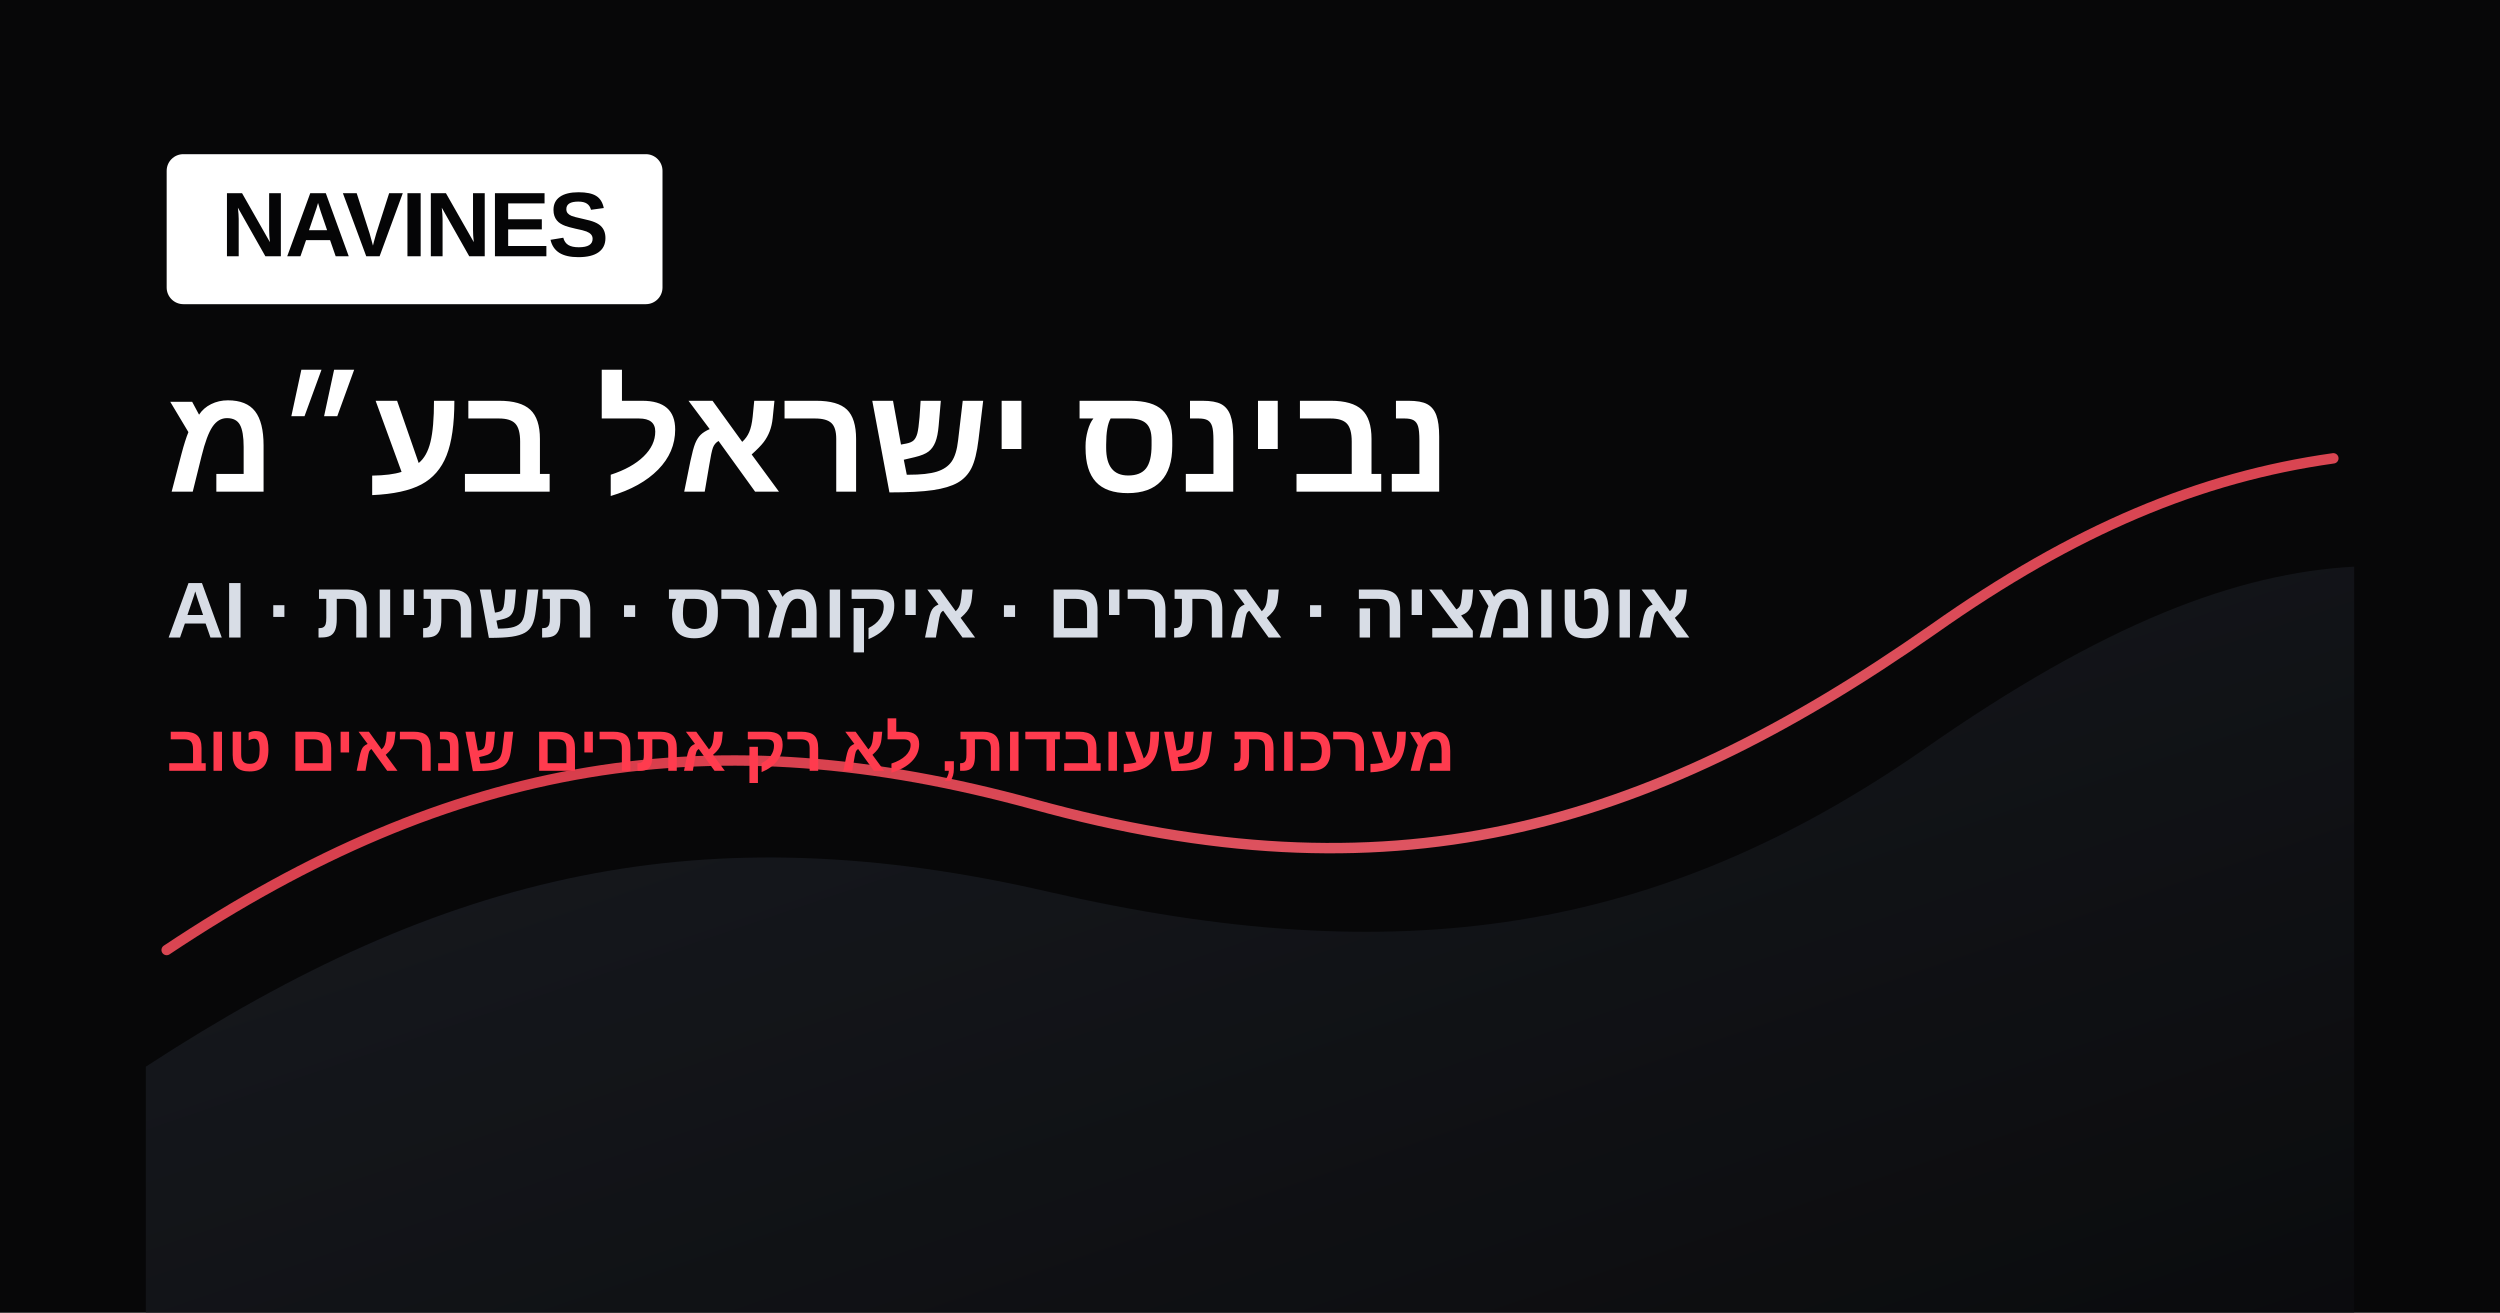
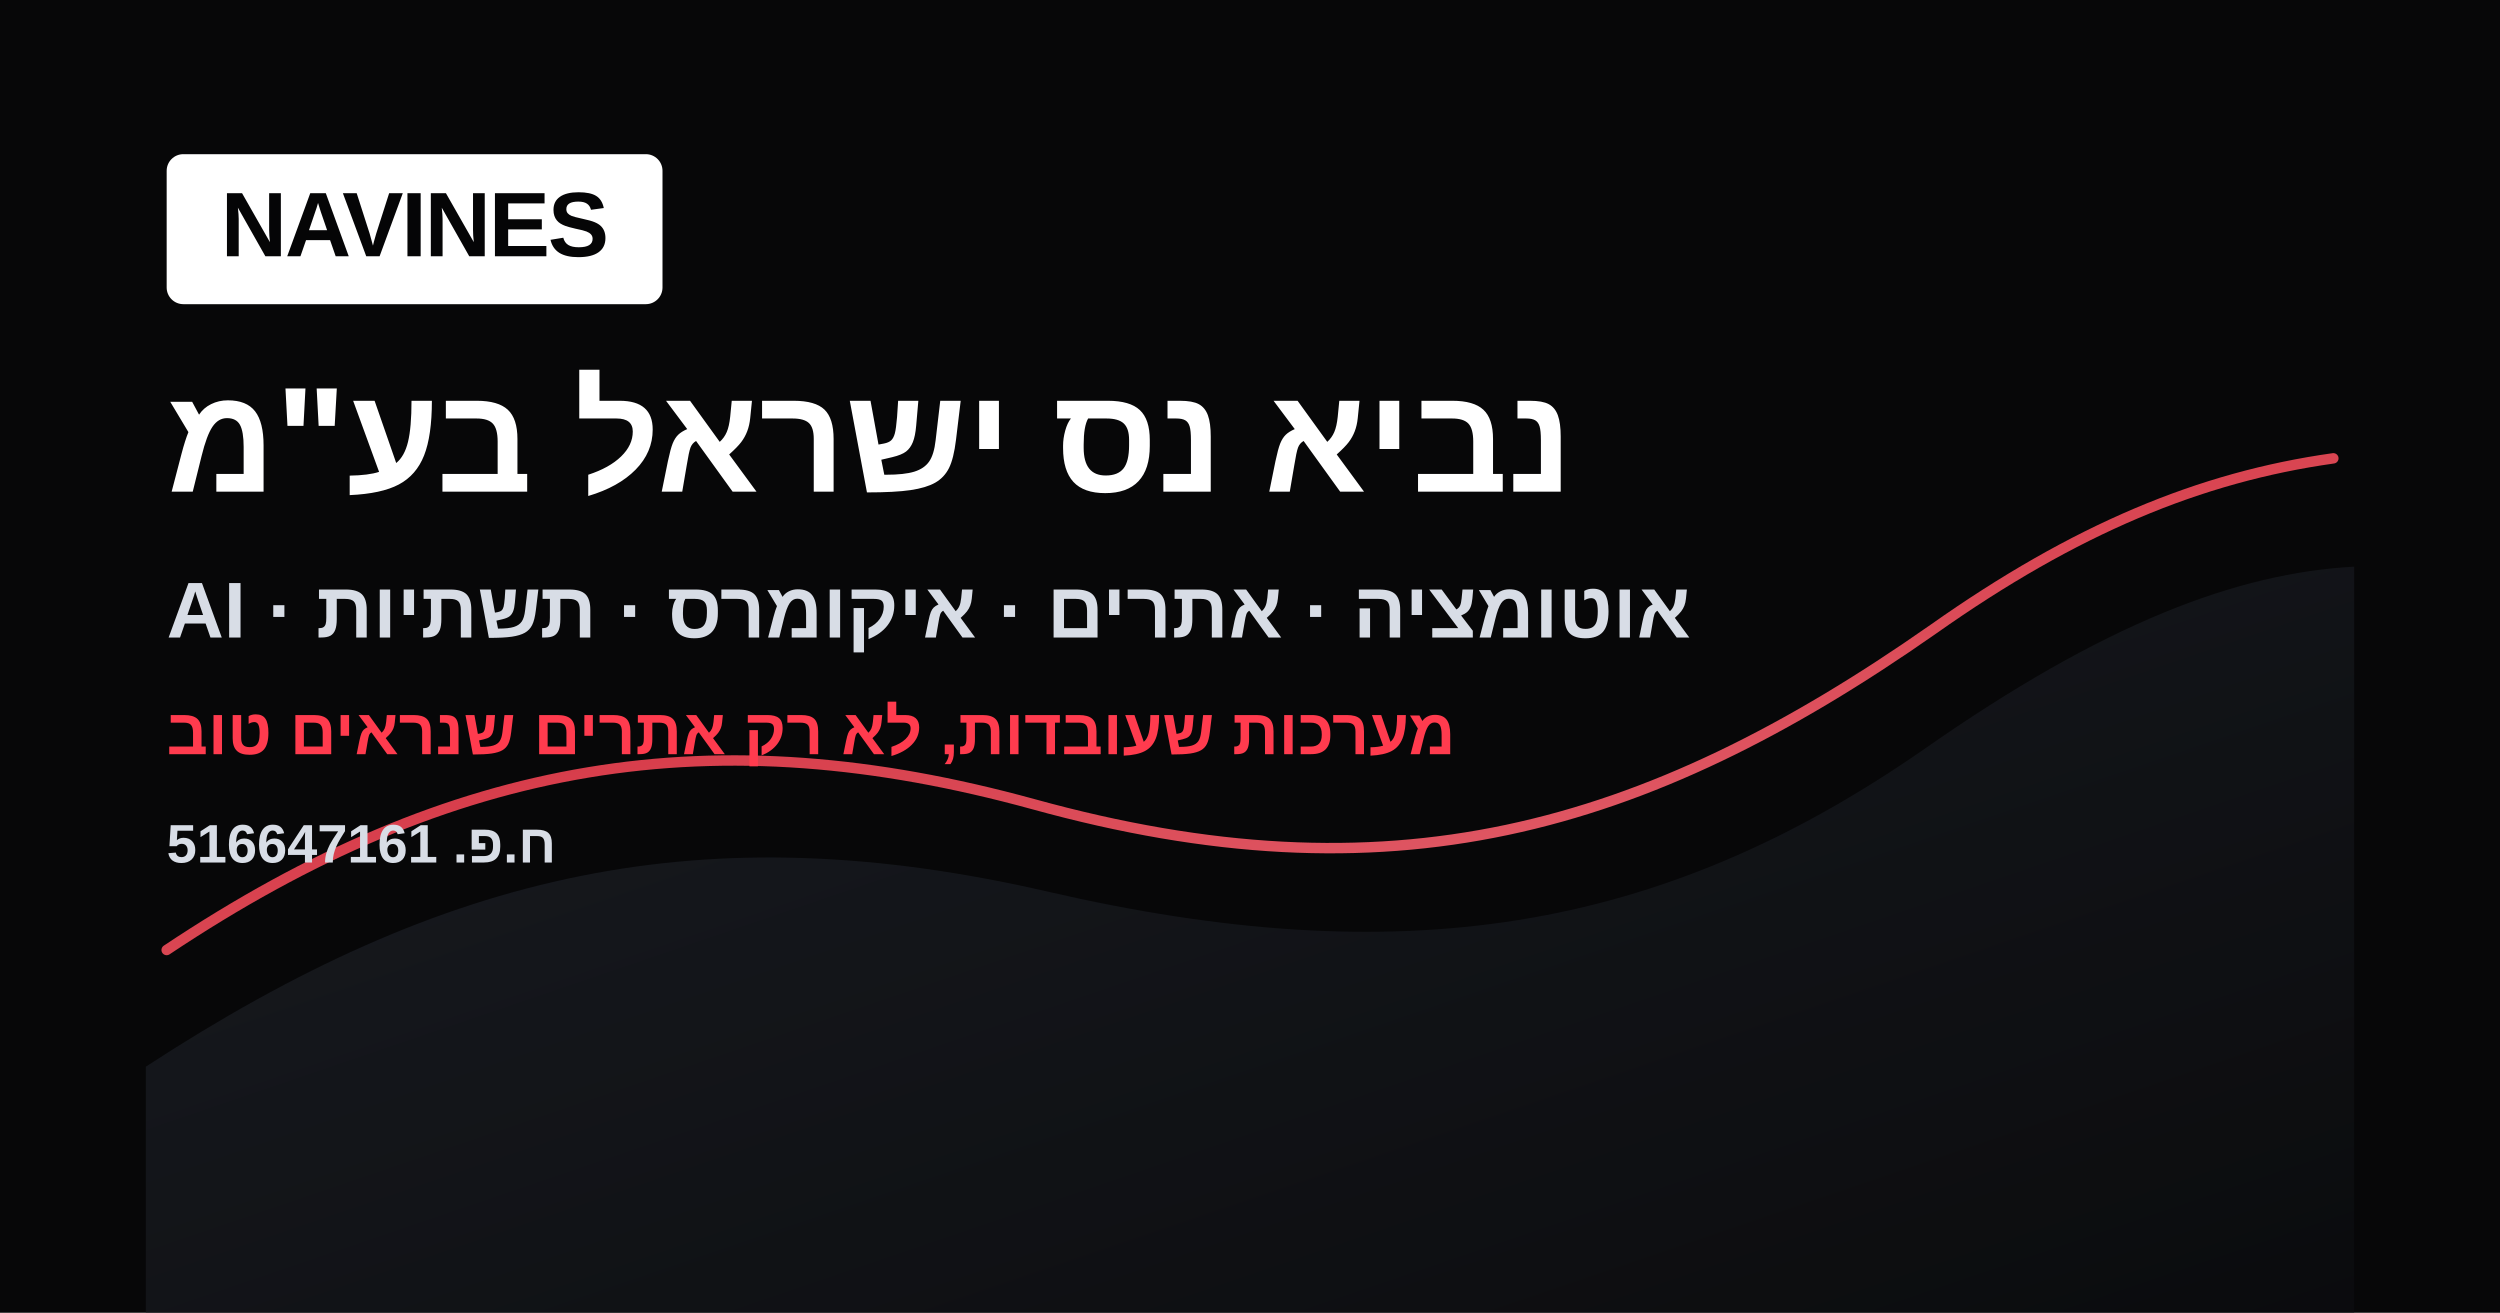
<svg xmlns="http://www.w3.org/2000/svg" width="1200" height="630" viewBox="0 0 1200 630" role="img" aria-labelledby="title desc">
  <rect width="1200" height="630" fill="#070708" />
  <defs>
    <linearGradient id="red" x1="0" x2="1" y1="0" y2="1">
      <stop stop-color="#e11d2e" />
      <stop offset="1" stop-color="#ff7a86" />
    </linearGradient>
    <linearGradient id="steel" x1="0" x2="1" y1="0" y2="1">
      <stop stop-color="#20242c" />
      <stop offset="1" stop-color="#0c0d10" />
    </linearGradient>
  </defs>
  <path d="M0 0h1200v630H0z" fill="#070708" />
  <path d="M70 512C214 418 338 390 503 428c169 39 293 20 420-68 87-61 151-85 207-88v358H70z" fill="url(#steel)" opacity=".72" />
  <path d="M80 456c138-92 263-112 416-70 170 47 292 14 432-84 68-48 128-73 192-82" fill="none" stroke="url(#red)" stroke-width="5" stroke-linecap="round" opacity=".9" />
  <rect x="80" y="74" width="238" height="72" rx="8" fill="#ffffff" />
  <text x="106" y="123" fill="#050506" font-family="Arial, sans-serif" font-size="44" font-weight="900" letter-spacing="-1">NAVINES</text>
-   <text x="80" y="236" fill="#ffffff" font-family="Arial, sans-serif" font-size="72" font-weight="900">נבינס ישראל בע״מ</text>
+   <text x="80" y="236" fill="#ffffff" font-family="Arial, sans-serif" font-size="72" font-weight="900">נביא נס ישראל בע"מ</text>
  <text x="80" y="306" fill="#d8dde6" font-family="Arial, sans-serif" font-size="38" font-weight="700">AI · אוטומציה · אתרים · איקומרס · תשתיות</text>
-   <text x="80" y="370" fill="#ff3b4e" font-family="Arial, sans-serif" font-size="31" font-weight="900">מערכות שעובדות, לא רק אתרים שנראים טוב</text>
+   <text x="80" y="362" fill="#ff3b4e" font-family="Arial, sans-serif" font-size="31" font-weight="900">מערכות שעובדות, לא רק אתרים שנראים טוב</text>
+   <text x="80" y="414" fill="#d8dde6" font-family="Arial, sans-serif" font-size="26" font-weight="700">ח.פ. 516647161</text>
</svg>
